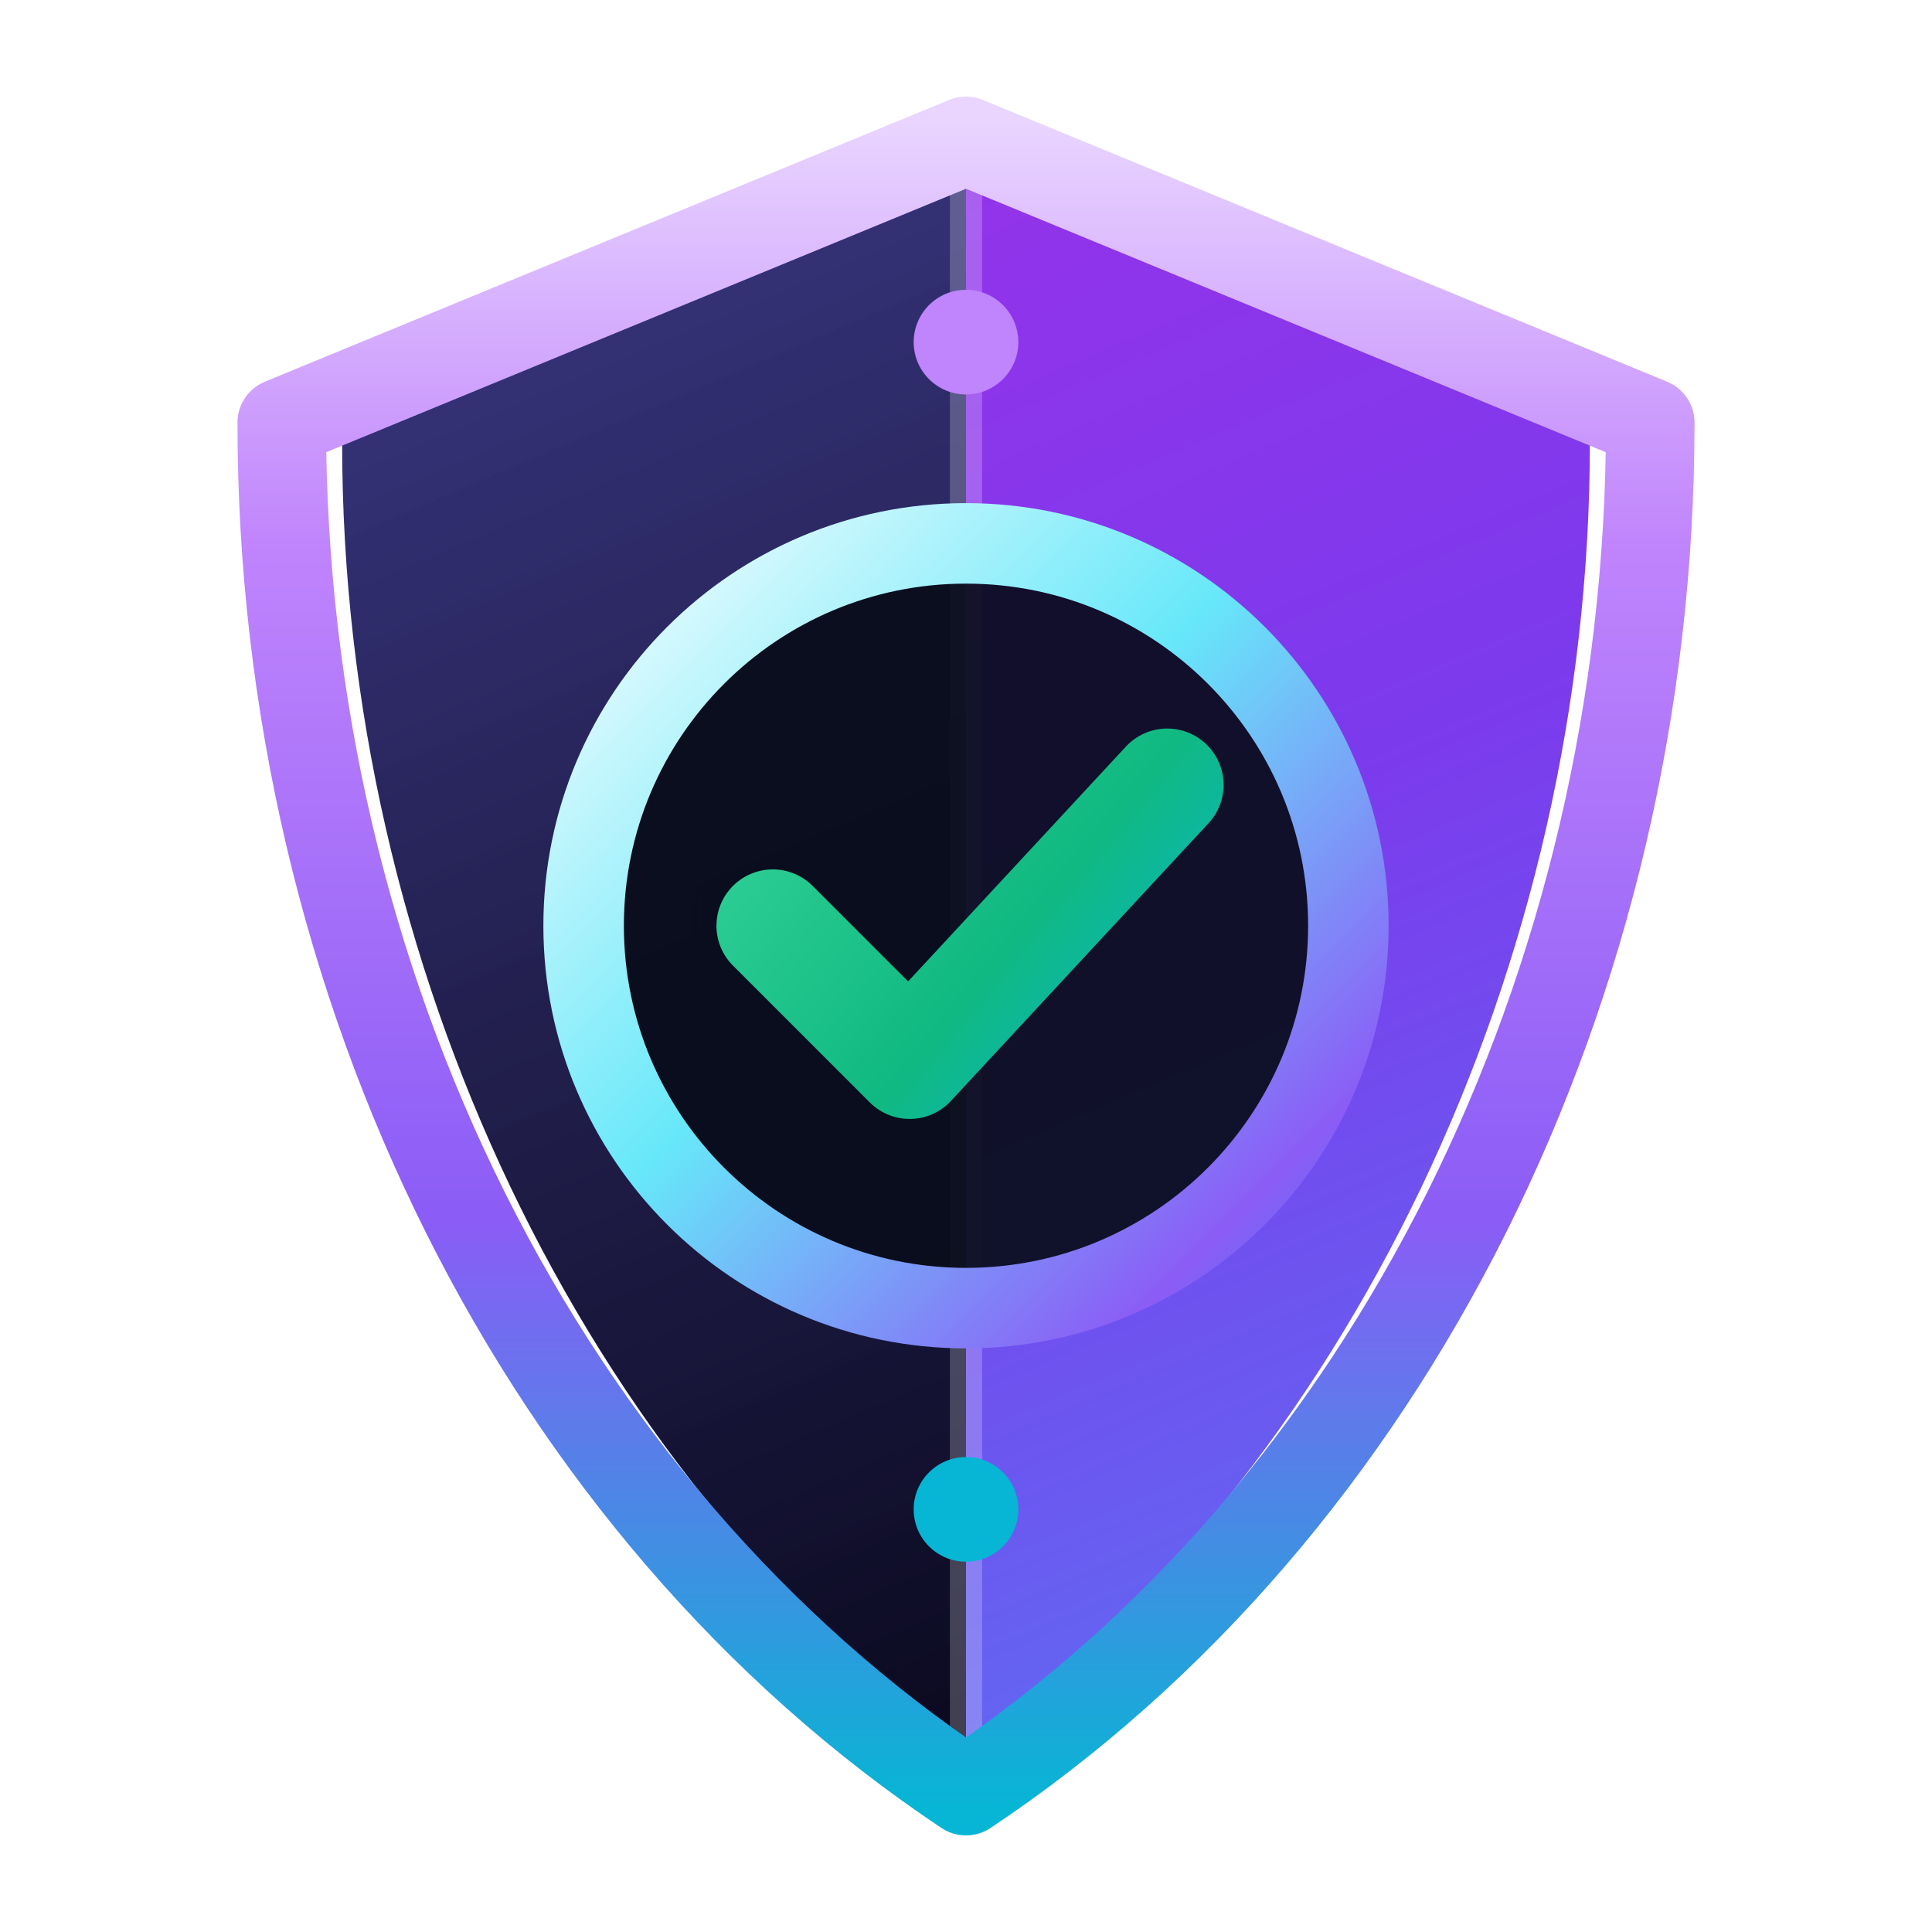
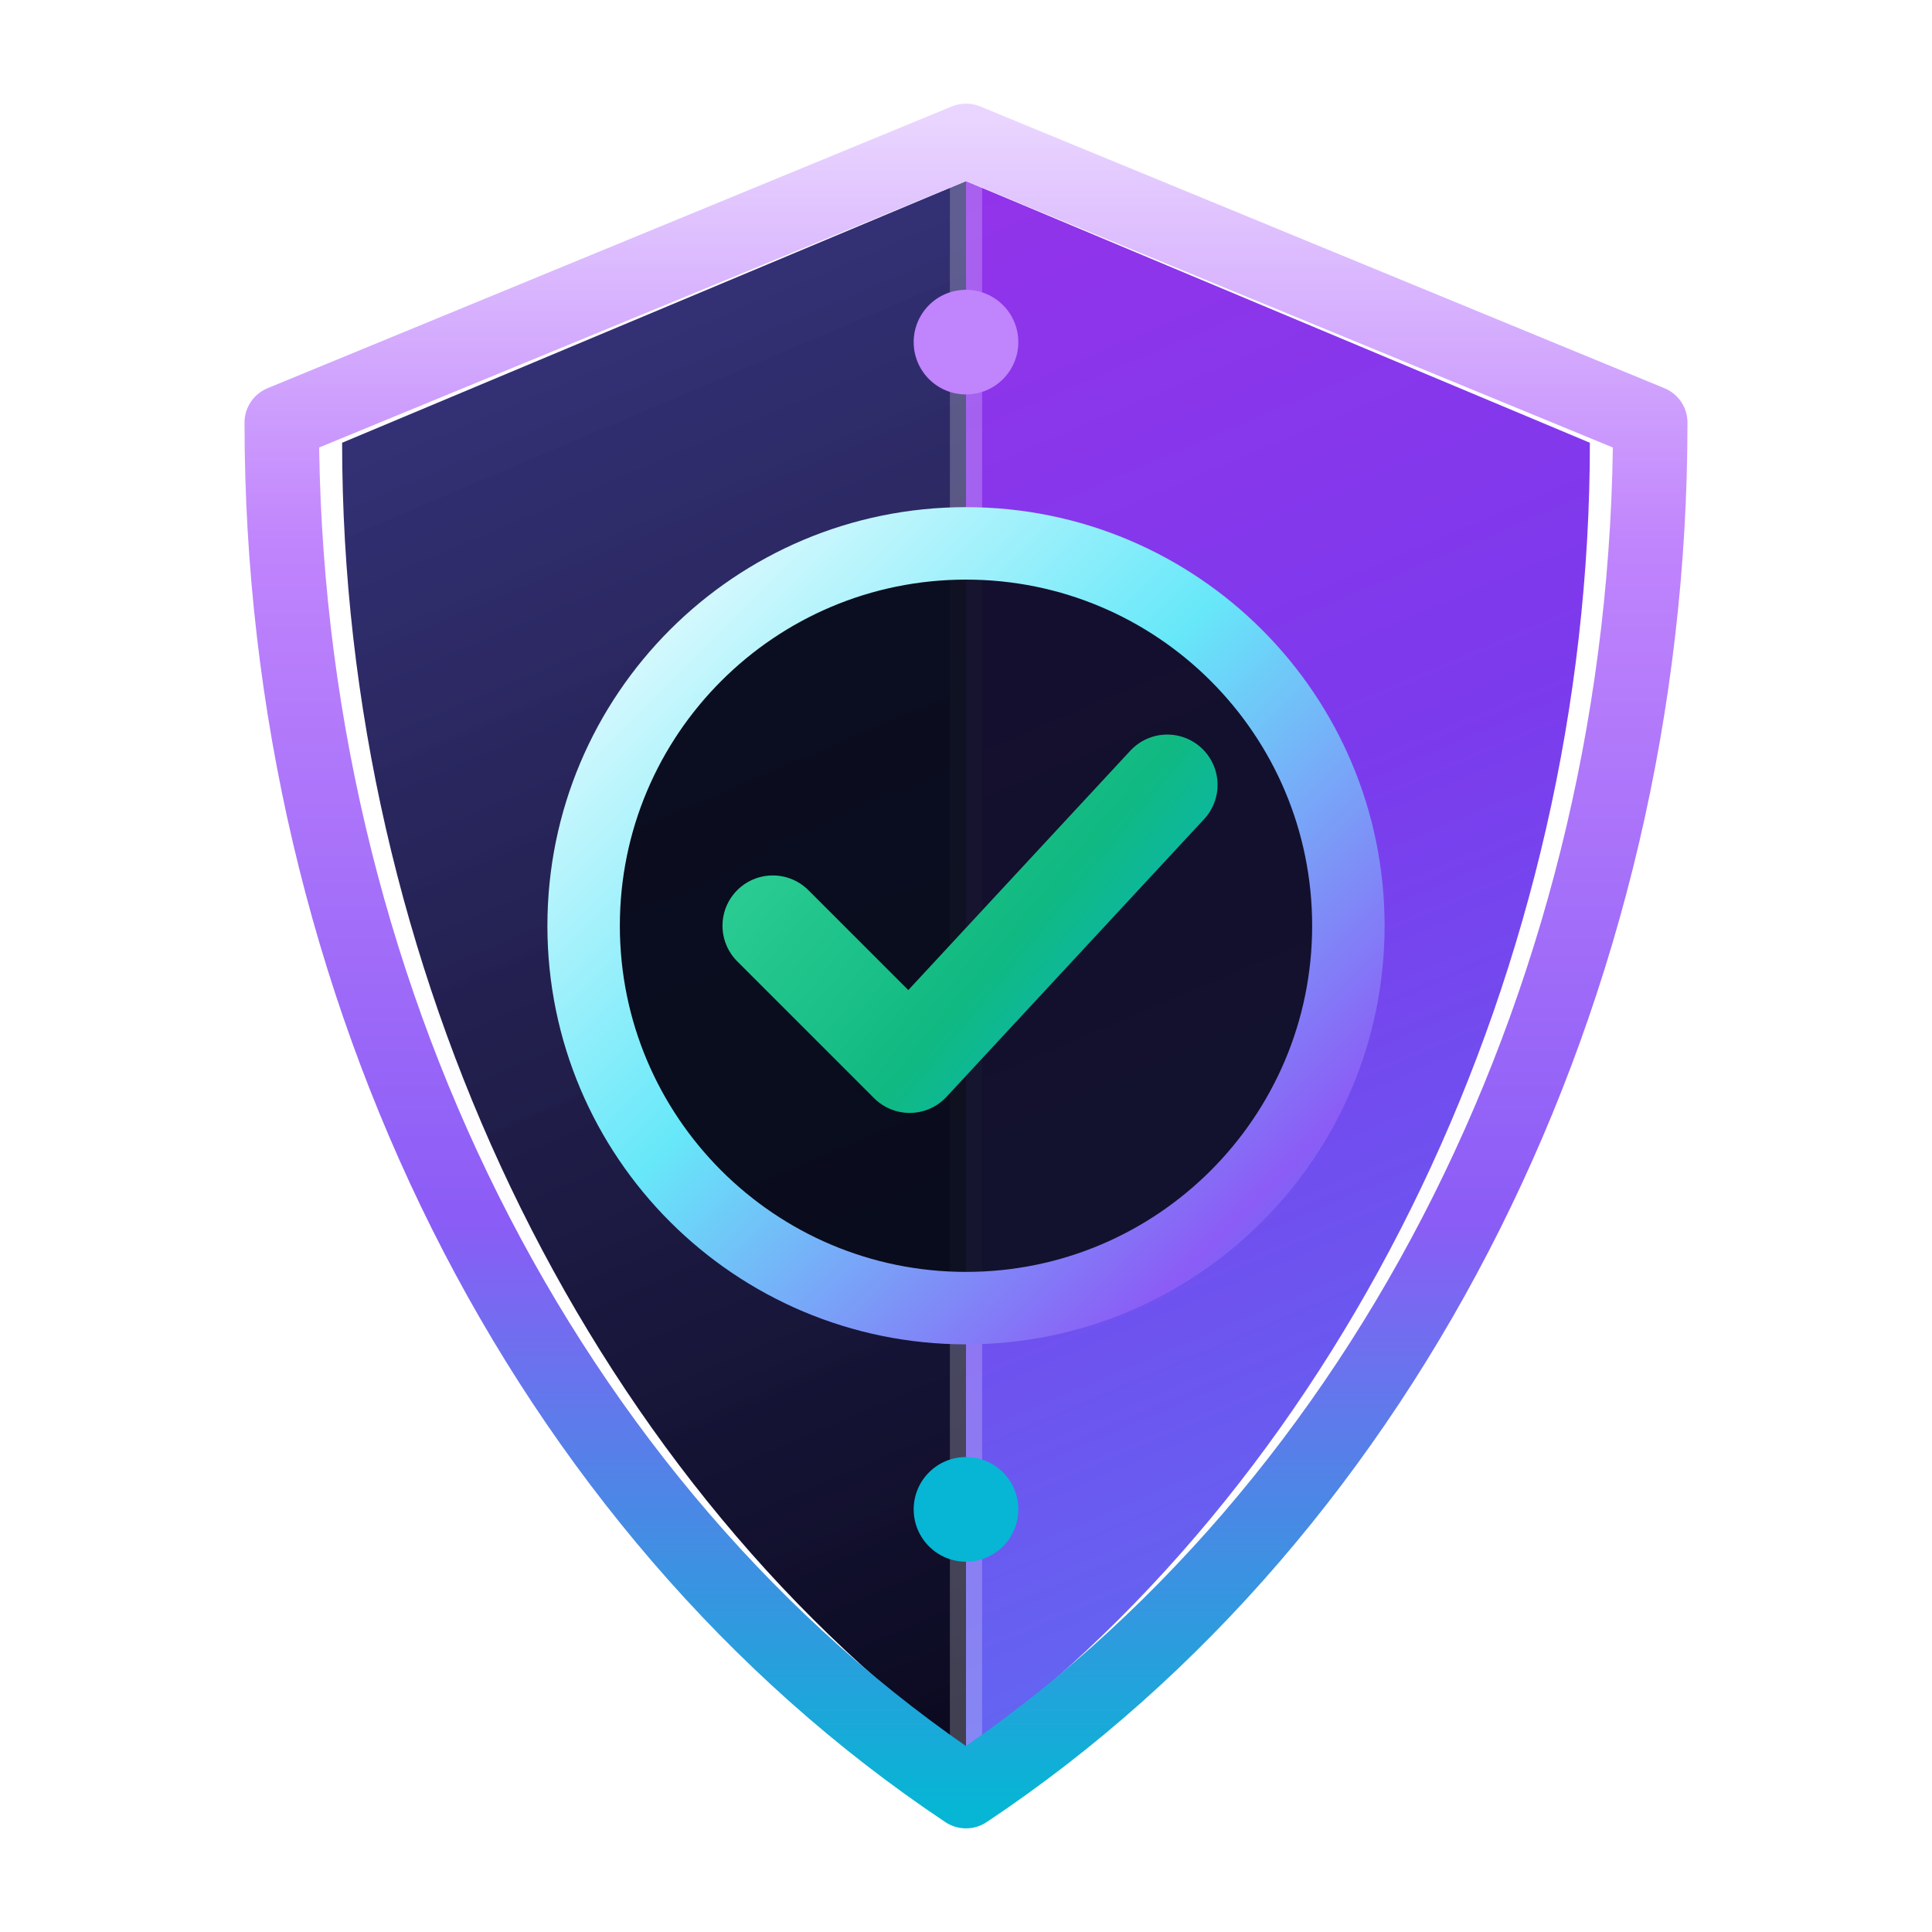
<svg xmlns="http://www.w3.org/2000/svg" viewBox="0 0 48 48" fill="none">
  <defs>
-     <linearGradient id="sk-fav-shadow" x1="7" y1="4" x2="24" y2="44" gradientUnits="userSpaceOnUse">
+     <linearGradient id="sk-logo-shadow" x1="7" y1="4" x2="24" y2="44" gradientUnits="userSpaceOnUse">
      <stop offset="0%" stop-color="#312e81" stop-opacity="0.95" />
      <stop offset="50%" stop-color="#1e1b4b" stop-opacity="0.98" />
      <stop offset="100%" stop-color="#0a091e" stop-opacity="1" />
    </linearGradient>
-     <linearGradient id="sk-fav-light" x1="24" y1="4" x2="41" y2="44" gradientUnits="userSpaceOnUse">
+     <linearGradient id="sk-logo-light" x1="24" y1="4" x2="41" y2="44" gradientUnits="userSpaceOnUse">
      <stop offset="0%" stop-color="#9333ea" />
      <stop offset="40%" stop-color="#7c3aed" />
      <stop offset="85%" stop-color="#6366f1" />
      <stop offset="100%" stop-color="#06b6d4" />
    </linearGradient>
-     <linearGradient id="sk-fav-rim" x1="24" y1="3" x2="24" y2="45" gradientUnits="userSpaceOnUse">
+     <linearGradient id="sk-logo-rim" x1="24" y1="3" x2="24" y2="45" gradientUnits="userSpaceOnUse">
      <stop offset="0%" stop-color="#e9d5ff" />
      <stop offset="25%" stop-color="#c084fc" />
      <stop offset="65%" stop-color="#8b5cf6" />
      <stop offset="100%" stop-color="#06b6d4" />
    </linearGradient>
-     <linearGradient id="sk-fav-zk" x1="14" y1="13" x2="34" y2="33" gradientUnits="userSpaceOnUse">
+     <linearGradient id="sk-logo-zk" x1="14" y1="13" x2="34" y2="33" gradientUnits="userSpaceOnUse">
      <stop offset="0%" stop-color="#ffffff" />
      <stop offset="45%" stop-color="#67e8f9" />
      <stop offset="85%" stop-color="#8b5cf6" />
      <stop offset="100%" stop-color="#3b82f6" />
    </linearGradient>
-     <linearGradient id="sk-fav-check" x1="18.5" y1="18" x2="29.5" y2="27" gradientUnits="userSpaceOnUse">
+     <linearGradient id="sk-logo-check" x1="18.5" y1="18" x2="29.5" y2="27" gradientUnits="userSpaceOnUse">
      <stop offset="0%" stop-color="#34d399" />
      <stop offset="60%" stop-color="#10b981" />
      <stop offset="100%" stop-color="#06b6d4" />
    </linearGradient>
-     <radialGradient id="sk-fav-glow" cx="24" cy="23" r="14" gradientUnits="userSpaceOnUse">
+     <radialGradient id="sk-logo-glow" cx="24" cy="23" r="14" gradientUnits="userSpaceOnUse">
      <stop offset="0%" stop-color="#8b5cf6" stop-opacity="0.3" />
      <stop offset="100%" stop-color="#8b5cf6" stop-opacity="0" />
    </radialGradient>
  </defs>
-   <circle cx="24" cy="23" r="14" fill="url(#sk-fav-glow)" />
-   <path d="M24 4.5 L8.5 11 C8.5 24 14.5 36.5 24 43.5 Z" fill="url(#sk-fav-shadow)" />
-   <path d="M24 4.5 L39.5 11 C39.5 24 33.5 36.5 24 43.5 Z" fill="url(#sk-fav-light)" />
+   <circle cx="24" cy="23" r="14" fill="url(#sk-logo-glow)" />
+   <path d="M24 4.5 L8.5 11 C8.5 24 14.5 36.5 24 43.5 Z" fill="url(#sk-logo-shadow)" />
+   <path d="M24 4.5 L39.5 11 C39.5 24 33.5 36.5 24 43.5 Z" fill="url(#sk-logo-light)" />
  <line x1="24" y1="4.5" x2="24" y2="43.5" stroke="rgba(255, 255, 255, 0.22)" stroke-width="0.8" />
-   <path d="M24 3.5 L41 10.5 C41 24.5 34.5 37.5 24 44.5 C13.5 37.5 7 24.5 7 10.5 Z" fill="none" stroke="url(#sk-fav-rim)" stroke-width="2.2" stroke-linejoin="round" />
-   <circle cx="24" cy="23" r="9.5" fill="#080c1a" fill-opacity="0.92" stroke="url(#sk-fav-zk)" stroke-width="2" />
-   <path d="M19.2 23 L22.6 26.4 L29 19.5" fill="none" stroke="url(#sk-fav-check)" stroke-width="2.8" stroke-linecap="round" stroke-linejoin="round" />
+   <path d="M24 3.5 L41 10.5 C41 24.5 34.5 37.5 24 44.5 C13.5 37.5 7 24.5 7 10.5 Z" fill="none" stroke="url(#sk-logo-rim)" stroke-width="1.85" stroke-linejoin="round" />
+   <circle cx="24" cy="23" r="9.5" fill="#080c1a" fill-opacity="0.9" stroke="url(#sk-logo-zk)" stroke-width="1.8" />
+   <path d="M19.2 23 L22.6 26.4 L29 19.5" fill="none" stroke="url(#sk-logo-check)" stroke-width="2.5" stroke-linecap="round" stroke-linejoin="round" />
  <circle cx="24" cy="8.5" r="1.3" fill="#c084fc" />
  <circle cx="24" cy="37.5" r="1.3" fill="#06b6d4" />
</svg>
